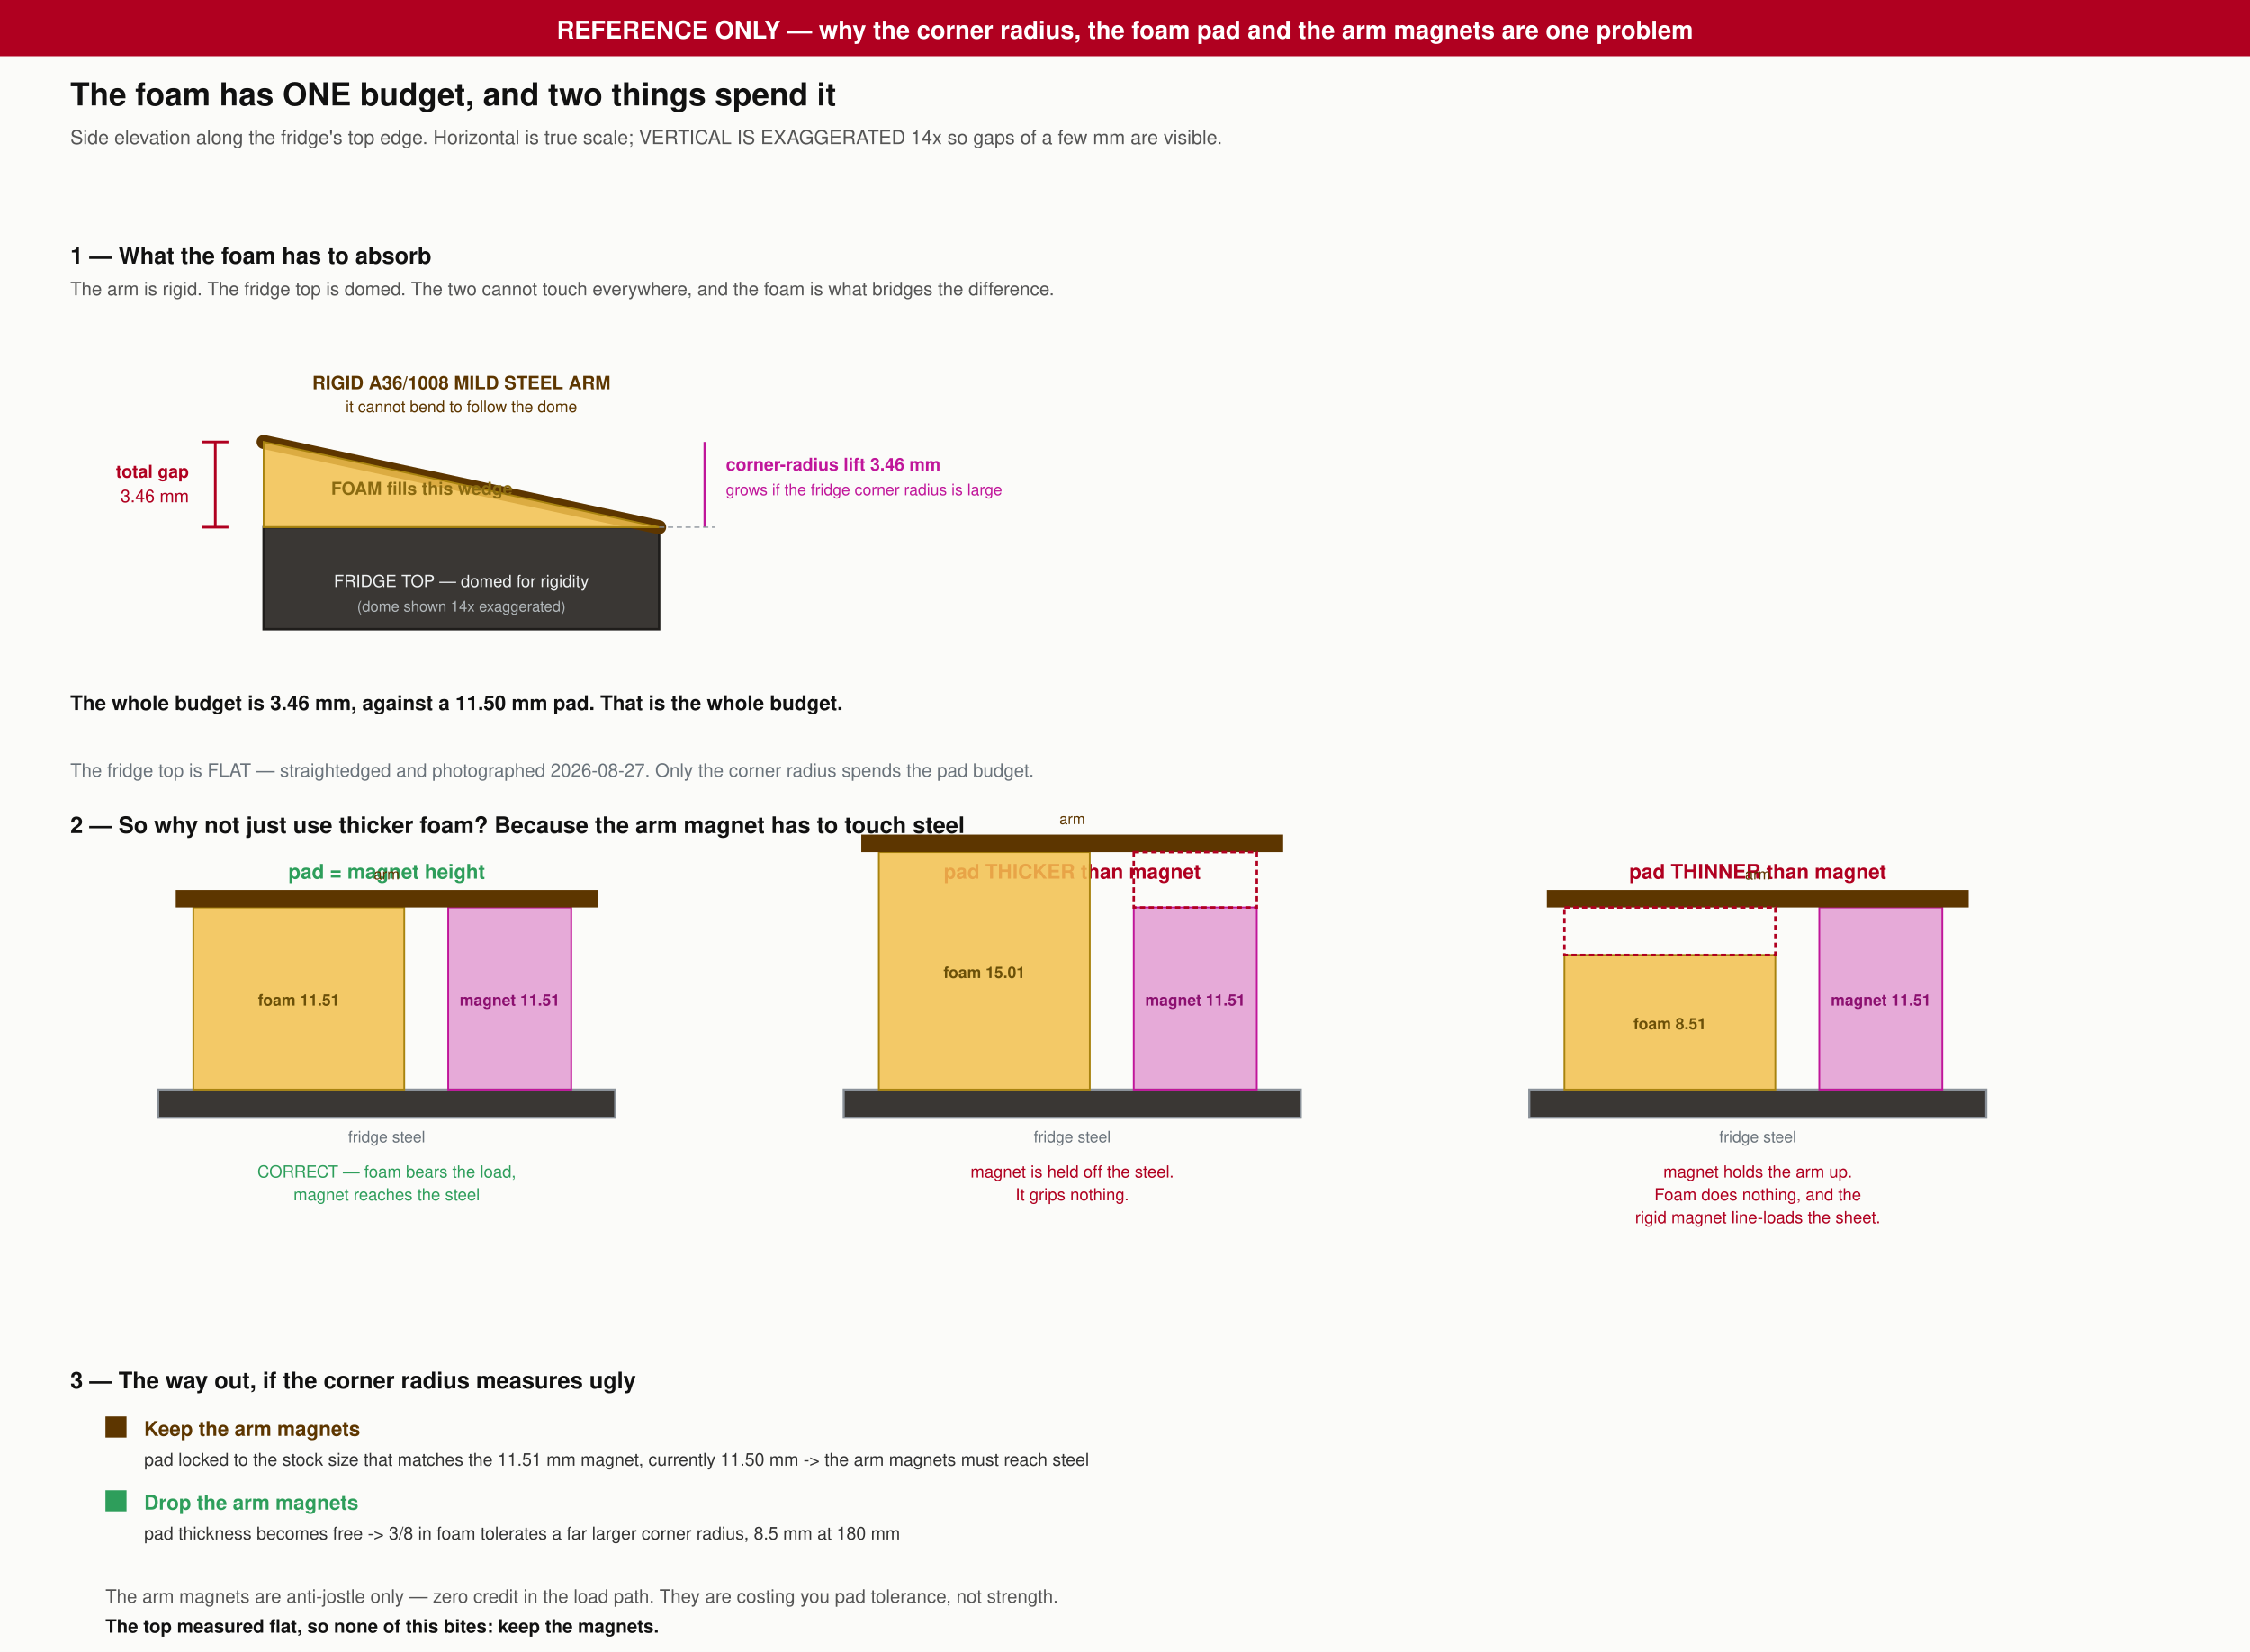
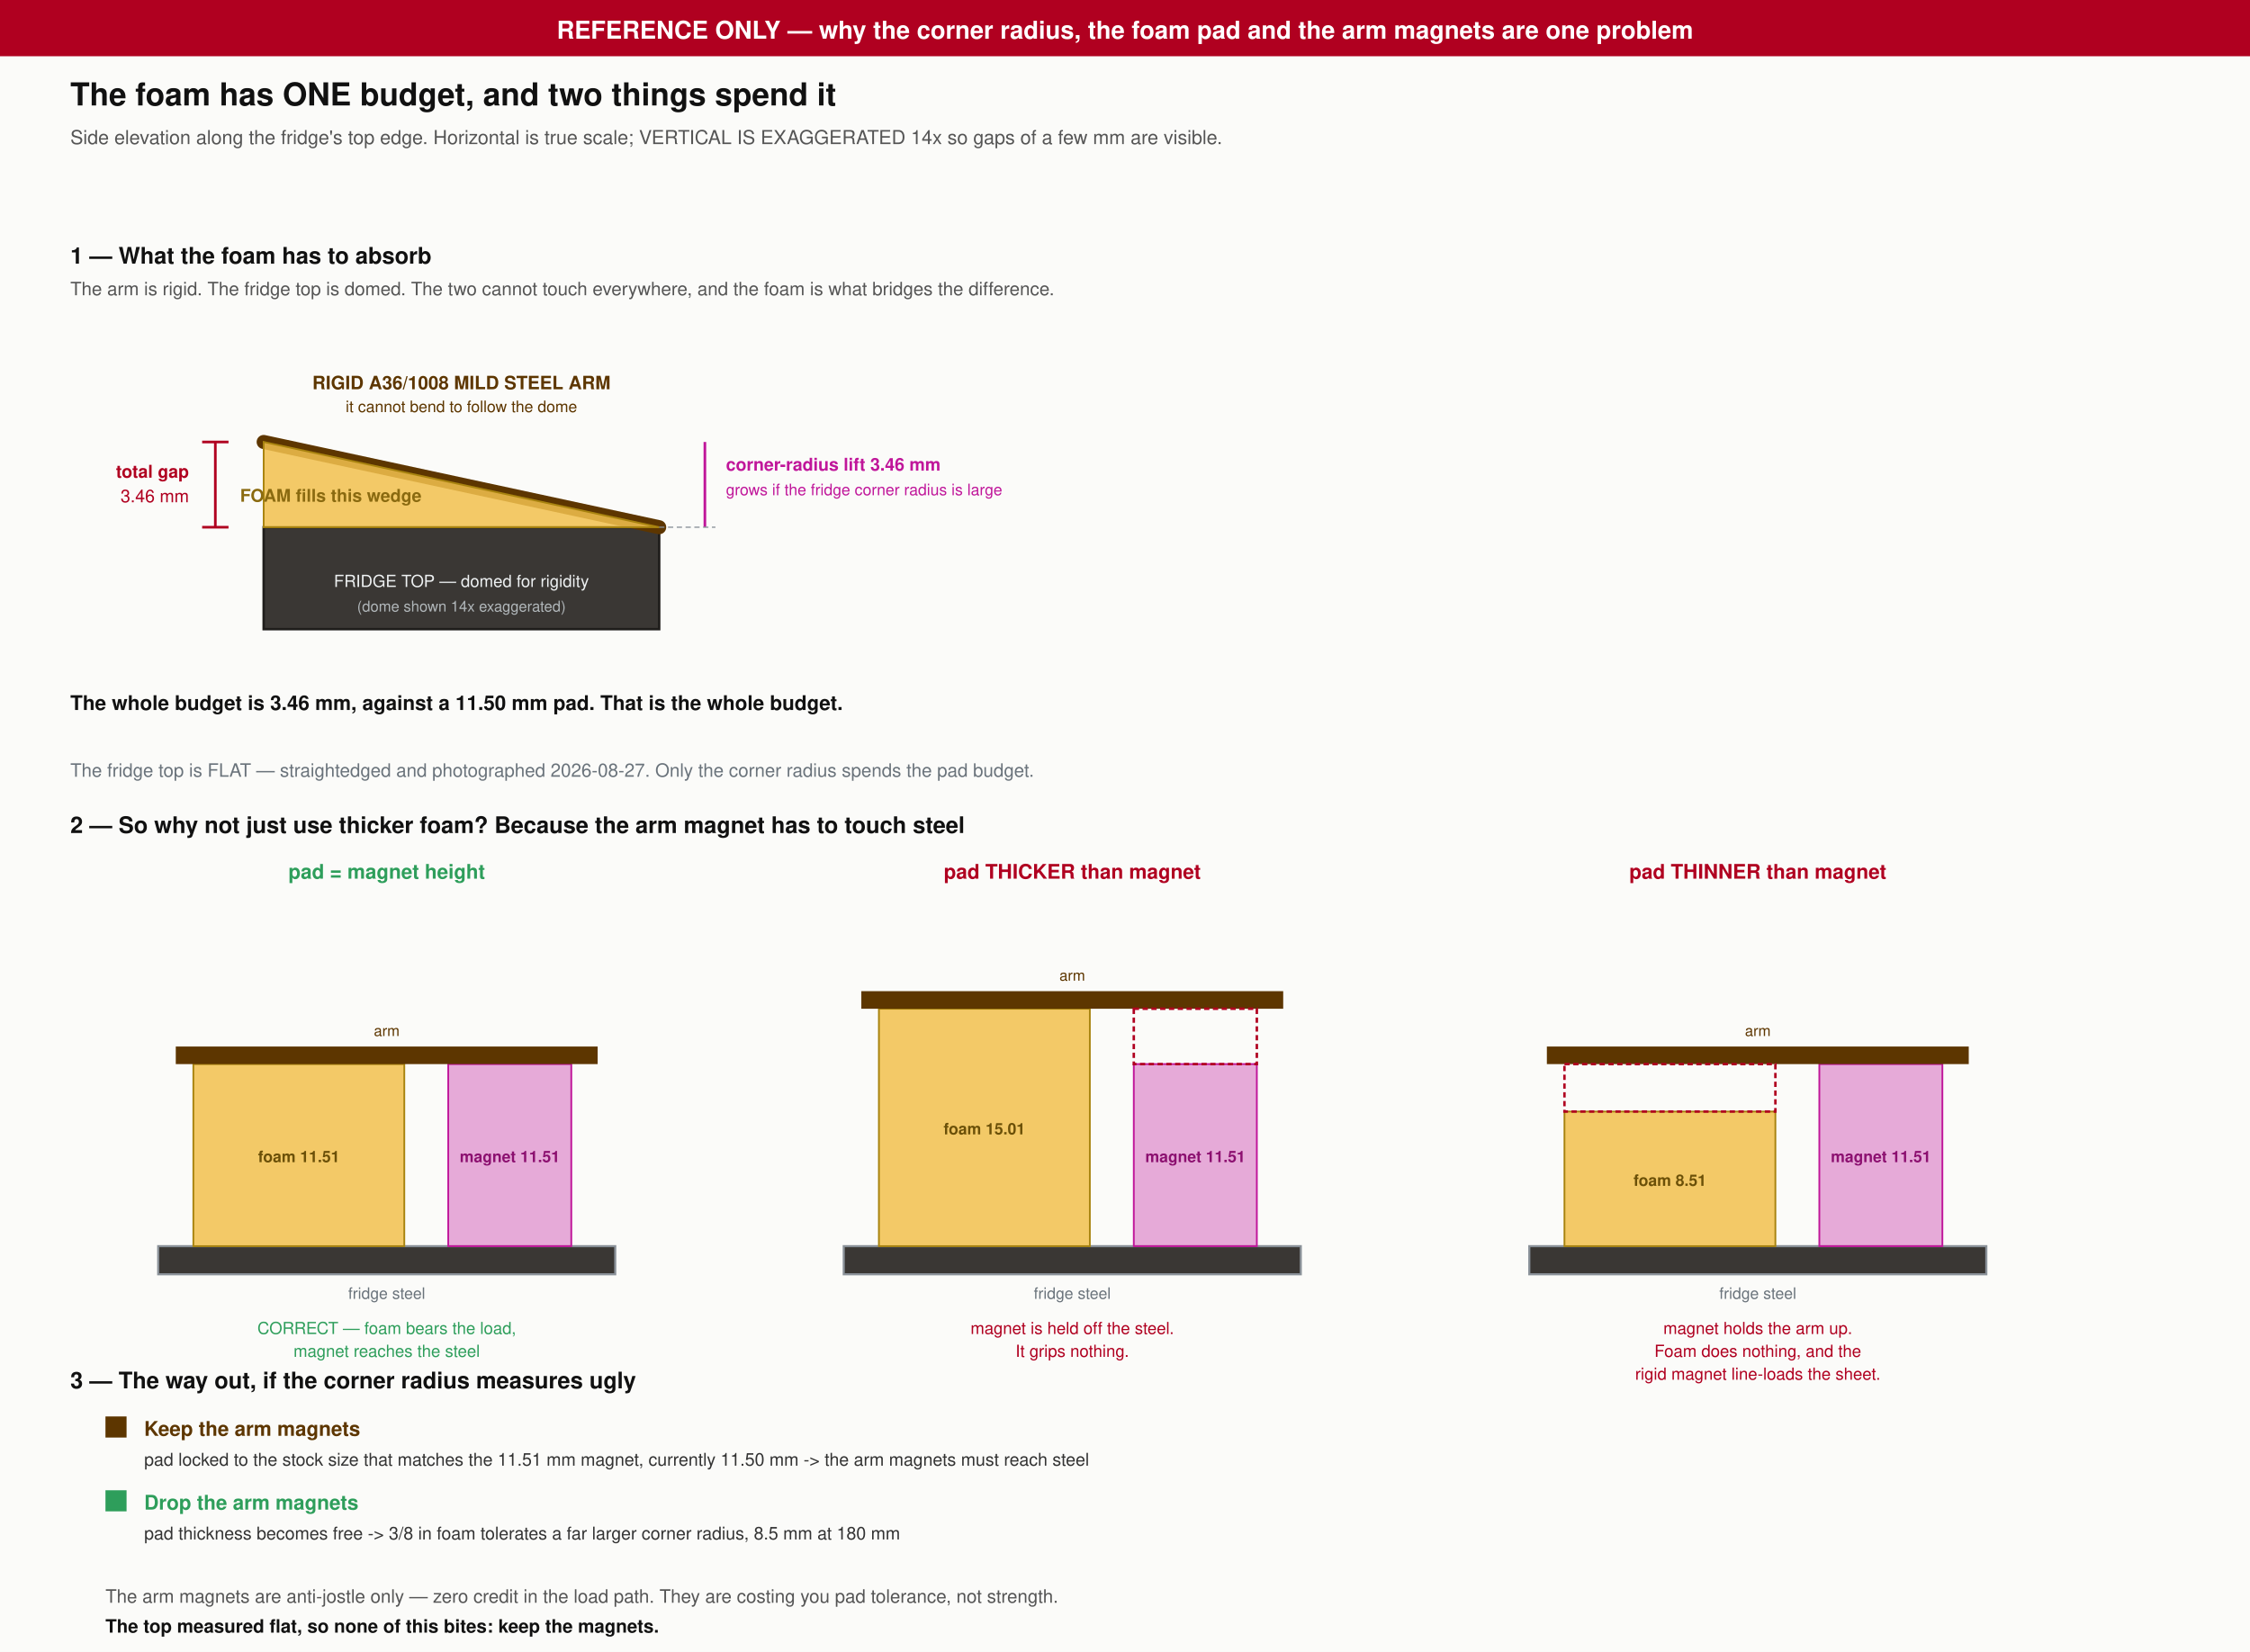
<svg xmlns="http://www.w3.org/2000/svg" width="1280" height="940" viewBox="0 0 1280 940">
  <rect width="1280" height="940" fill="#fbfbf9" />
  <rect x="0" y="0" width="1280" height="32" fill="#b00020" />
  <text x="640.0" y="22.0" font-family="Helvetica,Arial,sans-serif" font-size="14" text-anchor="middle" fill="#fff" font-weight="bold">REFERENCE ONLY — why the corner radius, the foam pad and the arm magnets are one problem</text>
  <text x="40.0" y="60.0" font-family="Helvetica,Arial,sans-serif" font-size="18" text-anchor="start" fill="#111" font-weight="bold">The foam has ONE budget, and two things spend it</text>
  <text x="40.0" y="82.0" font-family="Helvetica,Arial,sans-serif" font-size="11" text-anchor="start" fill="#555" font-weight="normal">Side elevation along the fridge's top edge. Horizontal is true scale; VERTICAL IS EXAGGERATED 14x so gaps of a few mm are visible.</text>
  <text x="40.0" y="150.0" font-family="Helvetica,Arial,sans-serif" font-size="13" text-anchor="start" fill="#111" font-weight="bold">1 — What the foam has to absorb</text>
  <text x="40.0" y="168.0" font-family="Helvetica,Arial,sans-serif" font-size="10.5" text-anchor="start" fill="#555" font-weight="normal">The arm is rigid. The fridge top is domed. The two cannot touch everywhere, and the foam is what bridges the difference.</text>
  <path d="M 150.0 358.0 L 150.0,300.0 152.5,300.0 155.0,300.0 157.5,300.0 160.0,300.0 162.5,300.0 165.0,300.0 167.5,300.0 170.0,300.0 172.5,300.0 175.0,300.0 177.5,300.0 180.0,300.0 182.5,300.0 185.0,300.0 187.5,300.0 190.0,300.0 192.5,300.0 195.0,300.0 197.5,300.0 200.0,300.0 202.5,300.0 205.0,300.0 207.5,300.0 210.0,300.0 212.5,300.0 215.0,300.0 217.5,300.0 220.0,300.0 222.5,300.0 225.0,300.0 227.5,300.0 230.0,300.0 232.5,300.0 235.0,300.0 237.5,300.0 240.0,300.0 242.5,300.0 245.0,300.0 247.5,300.0 250.0,300.0 252.5,300.0 255.0,300.0 257.5,300.0 260.0,300.0 262.5,300.0 265.0,300.0 267.5,300.0 270.0,300.0 272.5,300.0 275.0,300.0 277.5,300.0 280.0,300.0 282.5,300.0 285.0,300.0 287.5,300.0 290.0,300.0 292.5,300.0 295.0,300.0 297.5,300.0 300.0,300.0 302.5,300.0 305.0,300.0 307.5,300.0 310.0,300.0 312.5,300.0 315.0,300.0 317.5,300.0 320.0,300.0 322.5,300.0 325.0,300.0 327.5,300.0 330.0,300.0 332.5,300.0 335.0,300.0 337.5,300.0 340.0,300.0 342.5,300.0 345.0,300.0 347.5,300.0 350.0,300.0 352.5,300.0 355.0,300.0 357.5,300.0 360.0,300.0 362.5,300.0 365.0,300.0 367.5,300.0 370.0,300.0 372.5,300.0 375.0,300.0 L 375.0 358.0 Z" fill="#3a3734" stroke="#1f1d1b" stroke-width="1.4" />
  <text x="262.5" y="334.0" font-family="Helvetica,Arial,sans-serif" font-size="9.5" text-anchor="middle" fill="#eef1f2" font-weight="normal">FRIDGE TOP — domed for rigidity</text>
  <text x="262.5" y="348.0" font-family="Helvetica,Arial,sans-serif" font-size="8.5" text-anchor="middle" fill="#b0b6b9" font-weight="normal">(dome shown 14x exaggerated)</text>
  <line x1="150.0" y1="251.5" x2="375.0" y2="300.0" stroke="#5d3600" stroke-width="8" stroke-linecap="round" />
  <text x="262.5" y="221.5" font-family="Helvetica,Arial,sans-serif" font-size="10.5" text-anchor="middle" fill="#5d3600" font-weight="bold">RIGID A36/1008 MILD STEEL ARM</text>
  <text x="262.5" y="234.5" font-family="Helvetica,Arial,sans-serif" font-size="9" text-anchor="middle" fill="#5d3600" font-weight="normal">it cannot bend to follow the dome</text>
  <polygon points="150.0,300.0 152.5,300.0 155.0,300.0 157.5,300.0 160.0,300.0 162.5,300.0 165.0,300.0 167.5,300.0 170.0,300.0 172.5,300.0 175.0,300.0 177.5,300.0 180.0,300.0 182.5,300.0 185.0,300.0 187.5,300.0 190.0,300.0 192.5,300.0 195.0,300.0 197.5,300.0 200.0,300.0 202.5,300.0 205.0,300.0 207.5,300.0 210.0,300.0 212.5,300.0 215.0,300.0 217.5,300.0 220.0,300.0 222.5,300.0 225.0,300.0 227.5,300.0 230.0,300.0 232.5,300.0 235.0,300.0 237.5,300.0 240.0,300.0 242.5,300.0 245.0,300.0 247.5,300.0 250.0,300.0 252.5,300.0 255.0,300.0 257.5,300.0 260.0,300.0 262.5,300.0 265.0,300.0 267.5,300.0 270.0,300.0 272.5,300.0 275.0,300.0 277.5,300.0 280.0,300.0 282.5,300.0 285.0,300.0 287.5,300.0 290.0,300.0 292.5,300.0 295.0,300.0 297.5,300.0 300.0,300.0 302.5,300.0 305.0,300.0 307.5,300.0 310.0,300.0 312.5,300.0 315.0,300.0 317.5,300.0 320.0,300.0 322.5,300.0 325.0,300.0 327.5,300.0 330.0,300.0 332.5,300.0 335.0,300.0 337.5,300.0 340.0,300.0 342.5,300.0 345.0,300.0 347.5,300.0 350.0,300.0 352.5,300.0 355.0,300.0 357.5,300.0 360.0,300.0 362.5,300.0 365.0,300.0 367.5,300.0 370.0,300.0 372.5,300.0 375.0,300.0 375.0,300.0 150.0,251.5" fill="#f2c14e" fill-opacity="0.85" stroke="#a8830f" stroke-width="1" />
-   <text x="240.0" y="281.5" font-family="Helvetica,Arial,sans-serif" font-size="10" text-anchor="middle" fill="#8a6a10" font-weight="bold">FOAM fills this wedge</text>
+   <text x="188.2" y="285.5" font-family="Helvetica,Arial,sans-serif" font-size="10" text-anchor="middle" fill="#8a6a10" font-weight="bold">FOAM fills this wedge</text>
  <line x1="122.5" y1="300.0" x2="122.5" y2="251.5" stroke="#b00020" stroke-width="1.5" />
  <line x1="115.0" y1="300.0" x2="130.0" y2="300.0" stroke="#b00020" stroke-width="1.5" />
  <line x1="115.0" y1="251.5" x2="130.0" y2="251.5" stroke="#b00020" stroke-width="1.5" />
  <text x="107.5" y="271.8" font-family="Helvetica,Arial,sans-serif" font-size="10" text-anchor="end" fill="#b00020" font-weight="bold">total gap</text>
  <text x="107.5" y="285.8" font-family="Helvetica,Arial,sans-serif" font-size="10" text-anchor="end" fill="#b00020" font-weight="normal">3.46 mm</text>
  <line x1="401.0" y1="300.0" x2="401.0" y2="251.5" stroke="#c0169a" stroke-width="1.5" />
  <line x1="375.0" y1="300.0" x2="407.0" y2="300.0" stroke="#8a9199" stroke-width="0.7" stroke-dasharray="3 2" />
  <text x="413.0" y="267.8" font-family="Helvetica,Arial,sans-serif" font-size="10" text-anchor="start" fill="#c0169a" font-weight="bold">corner-radius lift  3.46 mm</text>
  <text x="413.0" y="281.8" font-family="Helvetica,Arial,sans-serif" font-size="9" text-anchor="start" fill="#c0169a" font-weight="normal">grows if the fridge corner radius is large</text>
  <text x="40.0" y="404.0" font-family="Helvetica,Arial,sans-serif" font-size="11.5" text-anchor="start" fill="#111" font-weight="bold">The whole budget is 3.46 mm, against a 11.50 mm pad. That is the whole budget.</text>
  <text x="40.0" y="442.0" font-family="Helvetica,Arial,sans-serif" font-size="10.5" text-anchor="start" fill="#6a737b" font-weight="normal">The fridge top is FLAT — straightedged and photographed 2026-08-27. Only the corner radius spends the pad budget.</text>
  <text x="40.0" y="474.0" font-family="Helvetica,Arial,sans-serif" font-size="13" text-anchor="start" fill="#111" font-weight="bold">2 — So why not just use thicker foam? Because the arm magnet has to touch steel</text>
  <text x="220.0" y="500.0" font-family="Helvetica,Arial,sans-serif" font-size="11.5" text-anchor="middle" fill="#2e9e5b" font-weight="bold">pad = magnet height</text>
-   <rect x="90.0" y="620.0" width="260" height="16" fill="#3a3734" stroke="#8a9199" stroke-width="1.2" />
-   <text x="220.0" y="650.0" font-family="Helvetica,Arial,sans-serif" font-size="9" text-anchor="middle" fill="#6a737b" font-weight="normal">fridge steel</text>
-   <rect x="110.0" y="516.4" width="120" height="103.6" fill="#f2c14e" fill-opacity="0.85" stroke="#a8830f" />
-   <text x="170.0" y="572.2" font-family="Helvetica,Arial,sans-serif" font-size="9" text-anchor="middle" fill="#6b5008" font-weight="bold">foam 11.51</text>
-   <rect x="255.0" y="516.4" width="70" height="103.6" fill="#c0169a" fill-opacity="0.35" stroke="#c0169a" />
-   <text x="290.0" y="572.2" font-family="Helvetica,Arial,sans-serif" font-size="9" text-anchor="middle" fill="#8c1070" font-weight="bold">magnet 11.51</text>
-   <rect x="100.0" y="506.4" width="240" height="10" fill="#5d3600" />
-   <text x="220.0" y="500.4" font-family="Helvetica,Arial,sans-serif" font-size="8.5" text-anchor="middle" fill="#5d3600" font-weight="normal">arm</text>
-   <text x="220.0" y="670.0" font-family="Helvetica,Arial,sans-serif" font-size="9.5" text-anchor="middle" fill="#2e9e5b" font-weight="normal">CORRECT — foam bears the load,</text>
-   <text x="220.0" y="683.0" font-family="Helvetica,Arial,sans-serif" font-size="9.5" text-anchor="middle" fill="#2e9e5b" font-weight="normal">magnet reaches the steel</text>
+   <rect x="90.0" y="709.1" width="260" height="16" fill="#3a3734" stroke="#8a9199" stroke-width="1.2" />
+   <text x="220.0" y="739.1" font-family="Helvetica,Arial,sans-serif" font-size="9" text-anchor="middle" fill="#6a737b" font-weight="normal">fridge steel</text>
+   <rect x="110.0" y="605.5" width="120" height="103.6" fill="#f2c14e" fill-opacity="0.85" stroke="#a8830f" />
+   <text x="170.0" y="661.3" font-family="Helvetica,Arial,sans-serif" font-size="9" text-anchor="middle" fill="#6b5008" font-weight="bold">foam 11.51</text>
+   <rect x="255.0" y="605.5" width="70" height="103.6" fill="#c0169a" fill-opacity="0.35" stroke="#c0169a" />
+   <text x="290.0" y="661.3" font-family="Helvetica,Arial,sans-serif" font-size="9" text-anchor="middle" fill="#8c1070" font-weight="bold">magnet 11.51</text>
+   <rect x="100.0" y="595.5" width="240" height="10" fill="#5d3600" />
+   <text x="220.0" y="589.5" font-family="Helvetica,Arial,sans-serif" font-size="8.5" text-anchor="middle" fill="#5d3600" font-weight="normal">arm</text>
+   <text x="220.0" y="759.1" font-family="Helvetica,Arial,sans-serif" font-size="9.5" text-anchor="middle" fill="#2e9e5b" font-weight="normal">CORRECT — foam bears the load,</text>
+   <text x="220.0" y="772.1" font-family="Helvetica,Arial,sans-serif" font-size="9.5" text-anchor="middle" fill="#2e9e5b" font-weight="normal">magnet reaches the steel</text>
  <text x="610.0" y="500.0" font-family="Helvetica,Arial,sans-serif" font-size="11.5" text-anchor="middle" fill="#b00020" font-weight="bold">pad THICKER than magnet</text>
-   <rect x="480.0" y="620.0" width="260" height="16" fill="#3a3734" stroke="#8a9199" stroke-width="1.2" />
-   <text x="610.0" y="650.0" font-family="Helvetica,Arial,sans-serif" font-size="9" text-anchor="middle" fill="#6a737b" font-weight="normal">fridge steel</text>
-   <rect x="500.0" y="484.9" width="120" height="135.1" fill="#f2c14e" fill-opacity="0.85" stroke="#a8830f" />
-   <text x="560.0" y="556.5" font-family="Helvetica,Arial,sans-serif" font-size="9" text-anchor="middle" fill="#6b5008" font-weight="bold">foam 15.01</text>
-   <rect x="645.0" y="516.4" width="70" height="103.6" fill="#c0169a" fill-opacity="0.35" stroke="#c0169a" />
-   <text x="680.0" y="572.2" font-family="Helvetica,Arial,sans-serif" font-size="9" text-anchor="middle" fill="#8c1070" font-weight="bold">magnet 11.51</text>
-   <rect x="490.0" y="474.9" width="240" height="10" fill="#5d3600" />
-   <text x="610.0" y="468.9" font-family="Helvetica,Arial,sans-serif" font-size="8.5" text-anchor="middle" fill="#5d3600" font-weight="normal">arm</text>
-   <rect x="645.0" y="484.9" width="70" height="31.5" fill="none" stroke="#b00020" stroke-width="1.4" stroke-dasharray="3 2" />
-   <text x="610.0" y="670.0" font-family="Helvetica,Arial,sans-serif" font-size="9.5" text-anchor="middle" fill="#b00020" font-weight="normal">magnet is held off the steel.</text>
-   <text x="610.0" y="683.0" font-family="Helvetica,Arial,sans-serif" font-size="9.5" text-anchor="middle" fill="#b00020" font-weight="normal">It grips nothing.</text>
+   <rect x="480.0" y="709.1" width="260" height="16" fill="#3a3734" stroke="#8a9199" stroke-width="1.2" />
+   <text x="610.0" y="739.1" font-family="Helvetica,Arial,sans-serif" font-size="9" text-anchor="middle" fill="#6a737b" font-weight="normal">fridge steel</text>
+   <rect x="500.0" y="574.0" width="120" height="135.1" fill="#f2c14e" fill-opacity="0.85" stroke="#a8830f" />
+   <text x="560.0" y="645.5" font-family="Helvetica,Arial,sans-serif" font-size="9" text-anchor="middle" fill="#6b5008" font-weight="bold">foam 15.01</text>
+   <rect x="645.0" y="605.5" width="70" height="103.6" fill="#c0169a" fill-opacity="0.35" stroke="#c0169a" />
+   <text x="680.0" y="661.3" font-family="Helvetica,Arial,sans-serif" font-size="9" text-anchor="middle" fill="#8c1070" font-weight="bold">magnet 11.51</text>
+   <rect x="490.0" y="564.0" width="240" height="10" fill="#5d3600" />
+   <text x="610.0" y="558.0" font-family="Helvetica,Arial,sans-serif" font-size="8.5" text-anchor="middle" fill="#5d3600" font-weight="normal">arm</text>
+   <rect x="645.0" y="574.0" width="70" height="31.5" fill="none" stroke="#b00020" stroke-width="1.4" stroke-dasharray="3 2" />
+   <text x="610.0" y="759.1" font-family="Helvetica,Arial,sans-serif" font-size="9.5" text-anchor="middle" fill="#b00020" font-weight="normal">magnet is held off the steel.</text>
+   <text x="610.0" y="772.1" font-family="Helvetica,Arial,sans-serif" font-size="9.5" text-anchor="middle" fill="#b00020" font-weight="normal">It grips nothing.</text>
  <text x="1000.0" y="500.0" font-family="Helvetica,Arial,sans-serif" font-size="11.5" text-anchor="middle" fill="#b00020" font-weight="bold">pad THINNER than magnet</text>
-   <rect x="870.0" y="620.0" width="260" height="16" fill="#3a3734" stroke="#8a9199" stroke-width="1.2" />
-   <text x="1000.0" y="650.0" font-family="Helvetica,Arial,sans-serif" font-size="9" text-anchor="middle" fill="#6a737b" font-weight="normal">fridge steel</text>
-   <rect x="890.0" y="543.4" width="120" height="76.6" fill="#f2c14e" fill-opacity="0.85" stroke="#a8830f" />
-   <text x="950.0" y="585.7" font-family="Helvetica,Arial,sans-serif" font-size="9" text-anchor="middle" fill="#6b5008" font-weight="bold">foam 8.51</text>
-   <rect x="1035.0" y="516.4" width="70" height="103.6" fill="#c0169a" fill-opacity="0.35" stroke="#c0169a" />
-   <text x="1070.0" y="572.2" font-family="Helvetica,Arial,sans-serif" font-size="9" text-anchor="middle" fill="#8c1070" font-weight="bold">magnet 11.51</text>
-   <rect x="880.0" y="506.4" width="240" height="10" fill="#5d3600" />
-   <text x="1000.0" y="500.4" font-family="Helvetica,Arial,sans-serif" font-size="8.5" text-anchor="middle" fill="#5d3600" font-weight="normal">arm</text>
-   <rect x="890.0" y="516.4" width="120" height="27.0" fill="none" stroke="#b00020" stroke-width="1.4" stroke-dasharray="3 2" />
-   <text x="1000.0" y="670.0" font-family="Helvetica,Arial,sans-serif" font-size="9.5" text-anchor="middle" fill="#b00020" font-weight="normal">magnet holds the arm up.</text>
-   <text x="1000.0" y="683.0" font-family="Helvetica,Arial,sans-serif" font-size="9.5" text-anchor="middle" fill="#b00020" font-weight="normal">Foam does nothing, and the</text>
-   <text x="1000.0" y="696.0" font-family="Helvetica,Arial,sans-serif" font-size="9.5" text-anchor="middle" fill="#b00020" font-weight="normal">rigid magnet line-loads the sheet.</text>
+   <rect x="870.0" y="709.1" width="260" height="16" fill="#3a3734" stroke="#8a9199" stroke-width="1.2" />
+   <text x="1000.0" y="739.1" font-family="Helvetica,Arial,sans-serif" font-size="9" text-anchor="middle" fill="#6a737b" font-weight="normal">fridge steel</text>
+   <rect x="890.0" y="632.5" width="120" height="76.6" fill="#f2c14e" fill-opacity="0.85" stroke="#a8830f" />
+   <text x="950.0" y="674.8" font-family="Helvetica,Arial,sans-serif" font-size="9" text-anchor="middle" fill="#6b5008" font-weight="bold">foam 8.51</text>
+   <rect x="1035.0" y="605.5" width="70" height="103.6" fill="#c0169a" fill-opacity="0.35" stroke="#c0169a" />
+   <text x="1070.0" y="661.3" font-family="Helvetica,Arial,sans-serif" font-size="9" text-anchor="middle" fill="#8c1070" font-weight="bold">magnet 11.51</text>
+   <rect x="880.0" y="595.5" width="240" height="10" fill="#5d3600" />
+   <text x="1000.0" y="589.5" font-family="Helvetica,Arial,sans-serif" font-size="8.5" text-anchor="middle" fill="#5d3600" font-weight="normal">arm</text>
+   <rect x="890.0" y="605.5" width="120" height="27.0" fill="none" stroke="#b00020" stroke-width="1.4" stroke-dasharray="3 2" />
+   <text x="1000.0" y="759.1" font-family="Helvetica,Arial,sans-serif" font-size="9.5" text-anchor="middle" fill="#b00020" font-weight="normal">magnet holds the arm up.</text>
+   <text x="1000.0" y="772.1" font-family="Helvetica,Arial,sans-serif" font-size="9.5" text-anchor="middle" fill="#b00020" font-weight="normal">Foam does nothing, and the</text>
+   <text x="1000.0" y="785.1" font-family="Helvetica,Arial,sans-serif" font-size="9.5" text-anchor="middle" fill="#b00020" font-weight="normal">rigid magnet line-loads the sheet.</text>
  <text x="40.0" y="790.0" font-family="Helvetica,Arial,sans-serif" font-size="13" text-anchor="start" fill="#111" font-weight="bold">3 — The way out, if the corner radius measures ugly</text>
  <rect x="60" y="806" width="12" height="12" fill="#5d3600" />
  <text x="82.0" y="817.0" font-family="Helvetica,Arial,sans-serif" font-size="11.5" text-anchor="start" fill="#5d3600" font-weight="bold">Keep the arm magnets</text>
  <text x="82.0" y="834.0" font-family="Helvetica,Arial,sans-serif" font-size="10" text-anchor="start" fill="#333" font-weight="normal">pad locked to the stock size that matches the 11.51 mm magnet, currently 11.50 mm  -&gt;  the arm magnets must reach steel</text>
  <rect x="60" y="848" width="12" height="12" fill="#2e9e5b" />
  <text x="82.0" y="859.0" font-family="Helvetica,Arial,sans-serif" font-size="11.5" text-anchor="start" fill="#2e9e5b" font-weight="bold">Drop the arm magnets</text>
  <text x="82.0" y="876.0" font-family="Helvetica,Arial,sans-serif" font-size="10" text-anchor="start" fill="#333" font-weight="normal">pad thickness becomes free  -&gt;  3/8 in foam tolerates a far larger corner radius, 8.5 mm at 180 mm</text>
  <text x="60.0" y="912.0" font-family="Helvetica,Arial,sans-serif" font-size="10.5" text-anchor="start" fill="#555" font-weight="normal">The arm magnets are anti-jostle only — zero credit in the load path. They are costing you pad tolerance, not strength.</text>
  <text x="60.0" y="929.0" font-family="Helvetica,Arial,sans-serif" font-size="10.5" text-anchor="start" fill="#111" font-weight="bold">The top measured flat, so none of this bites: keep the magnets.</text>
</svg>
